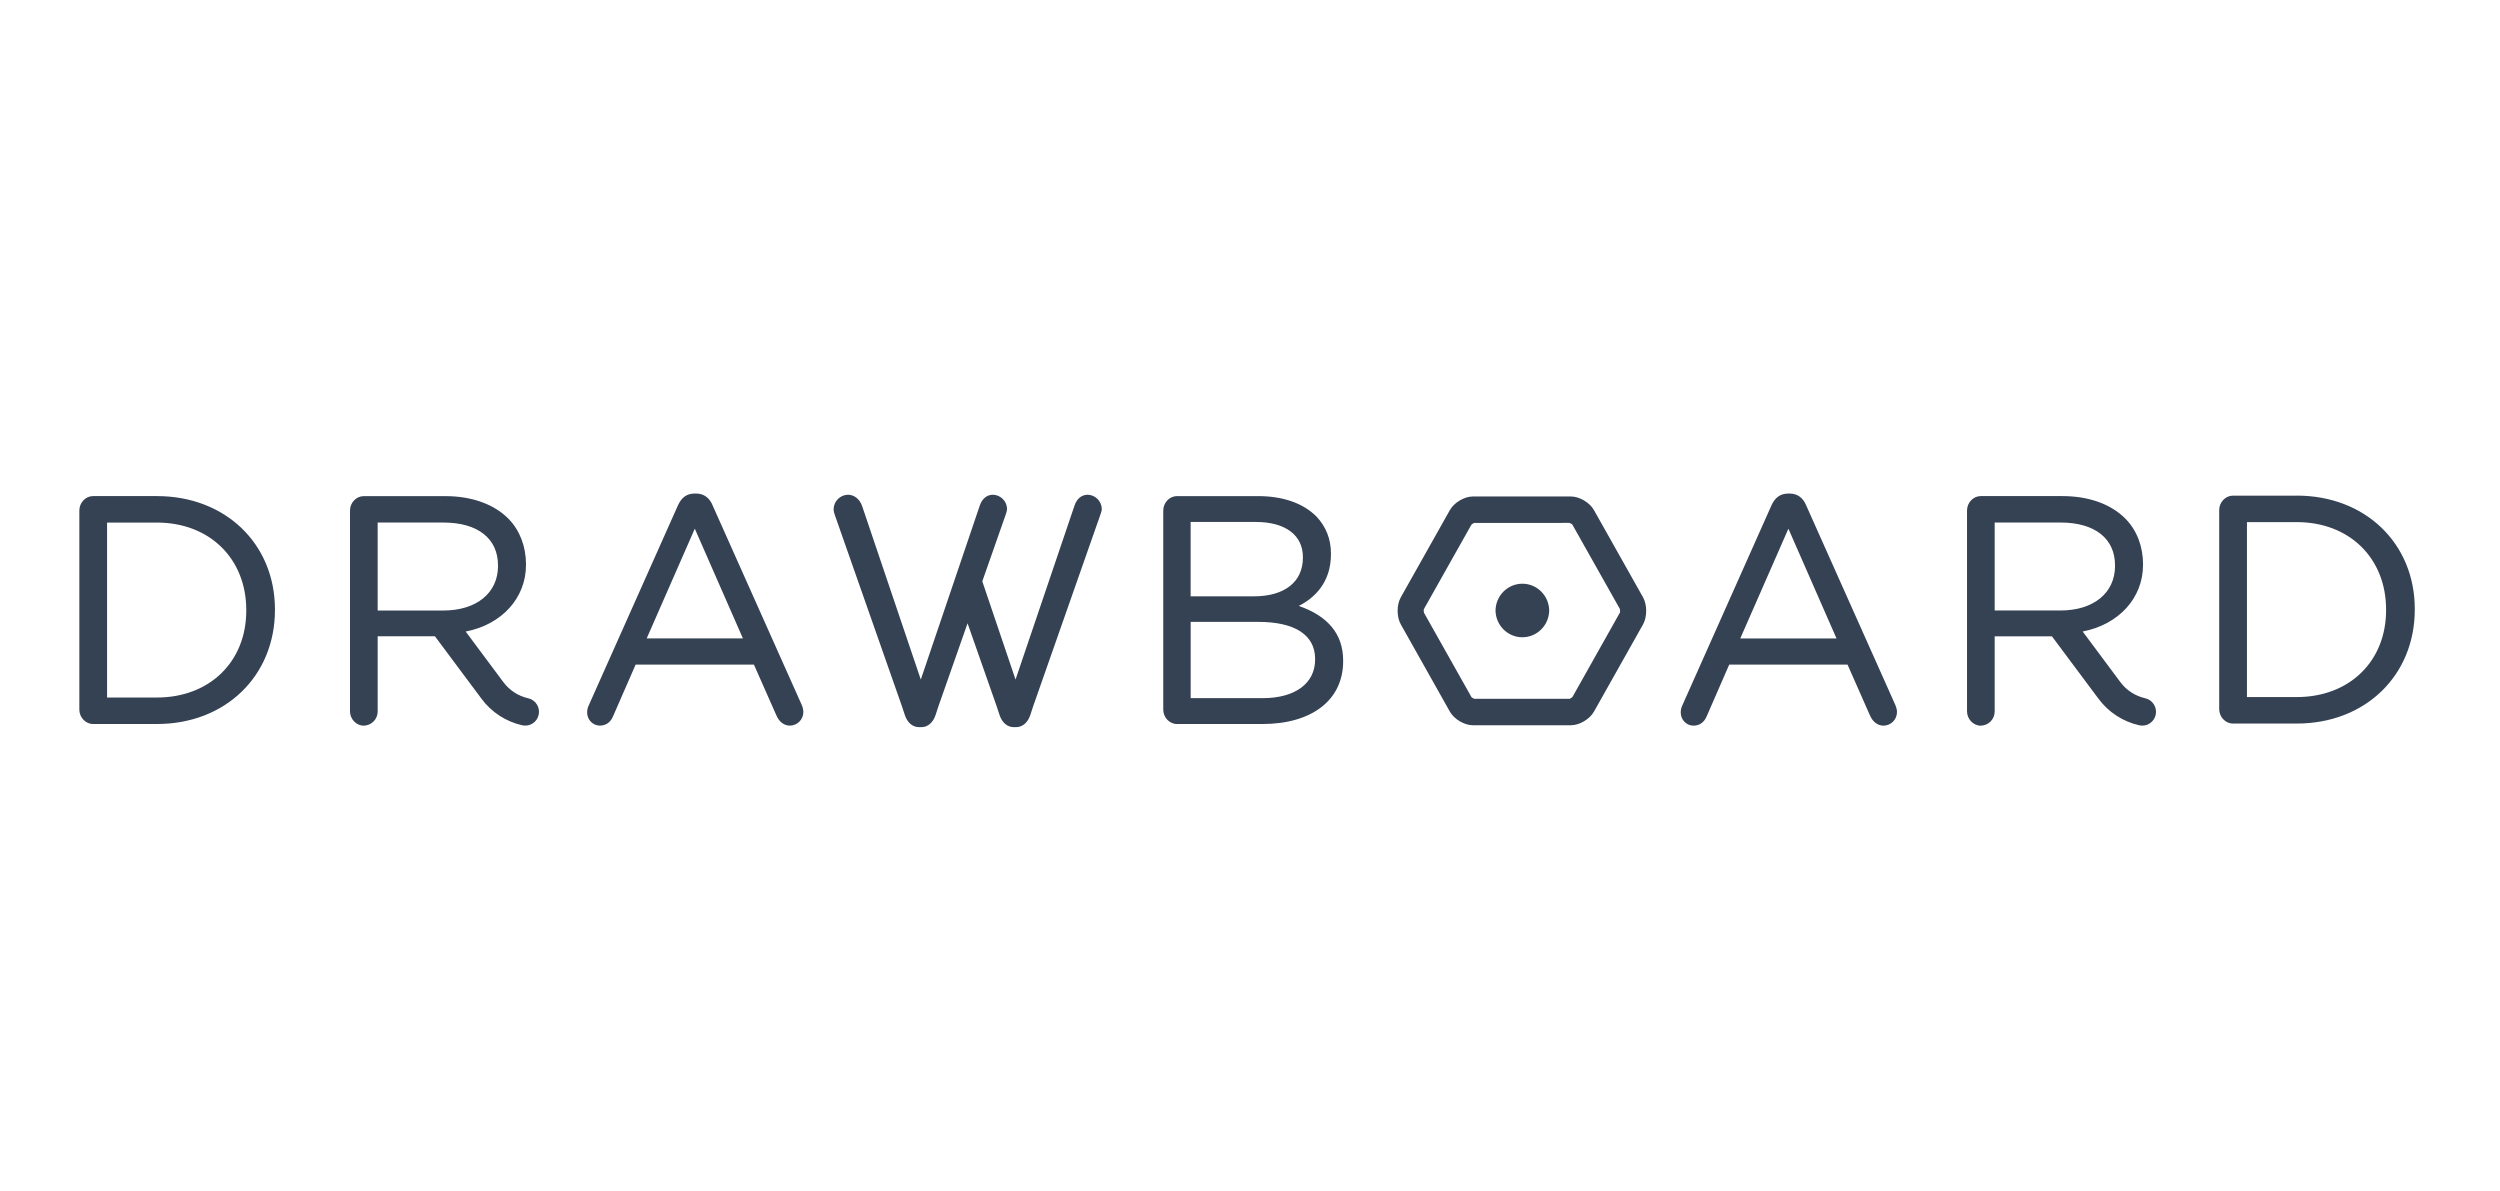
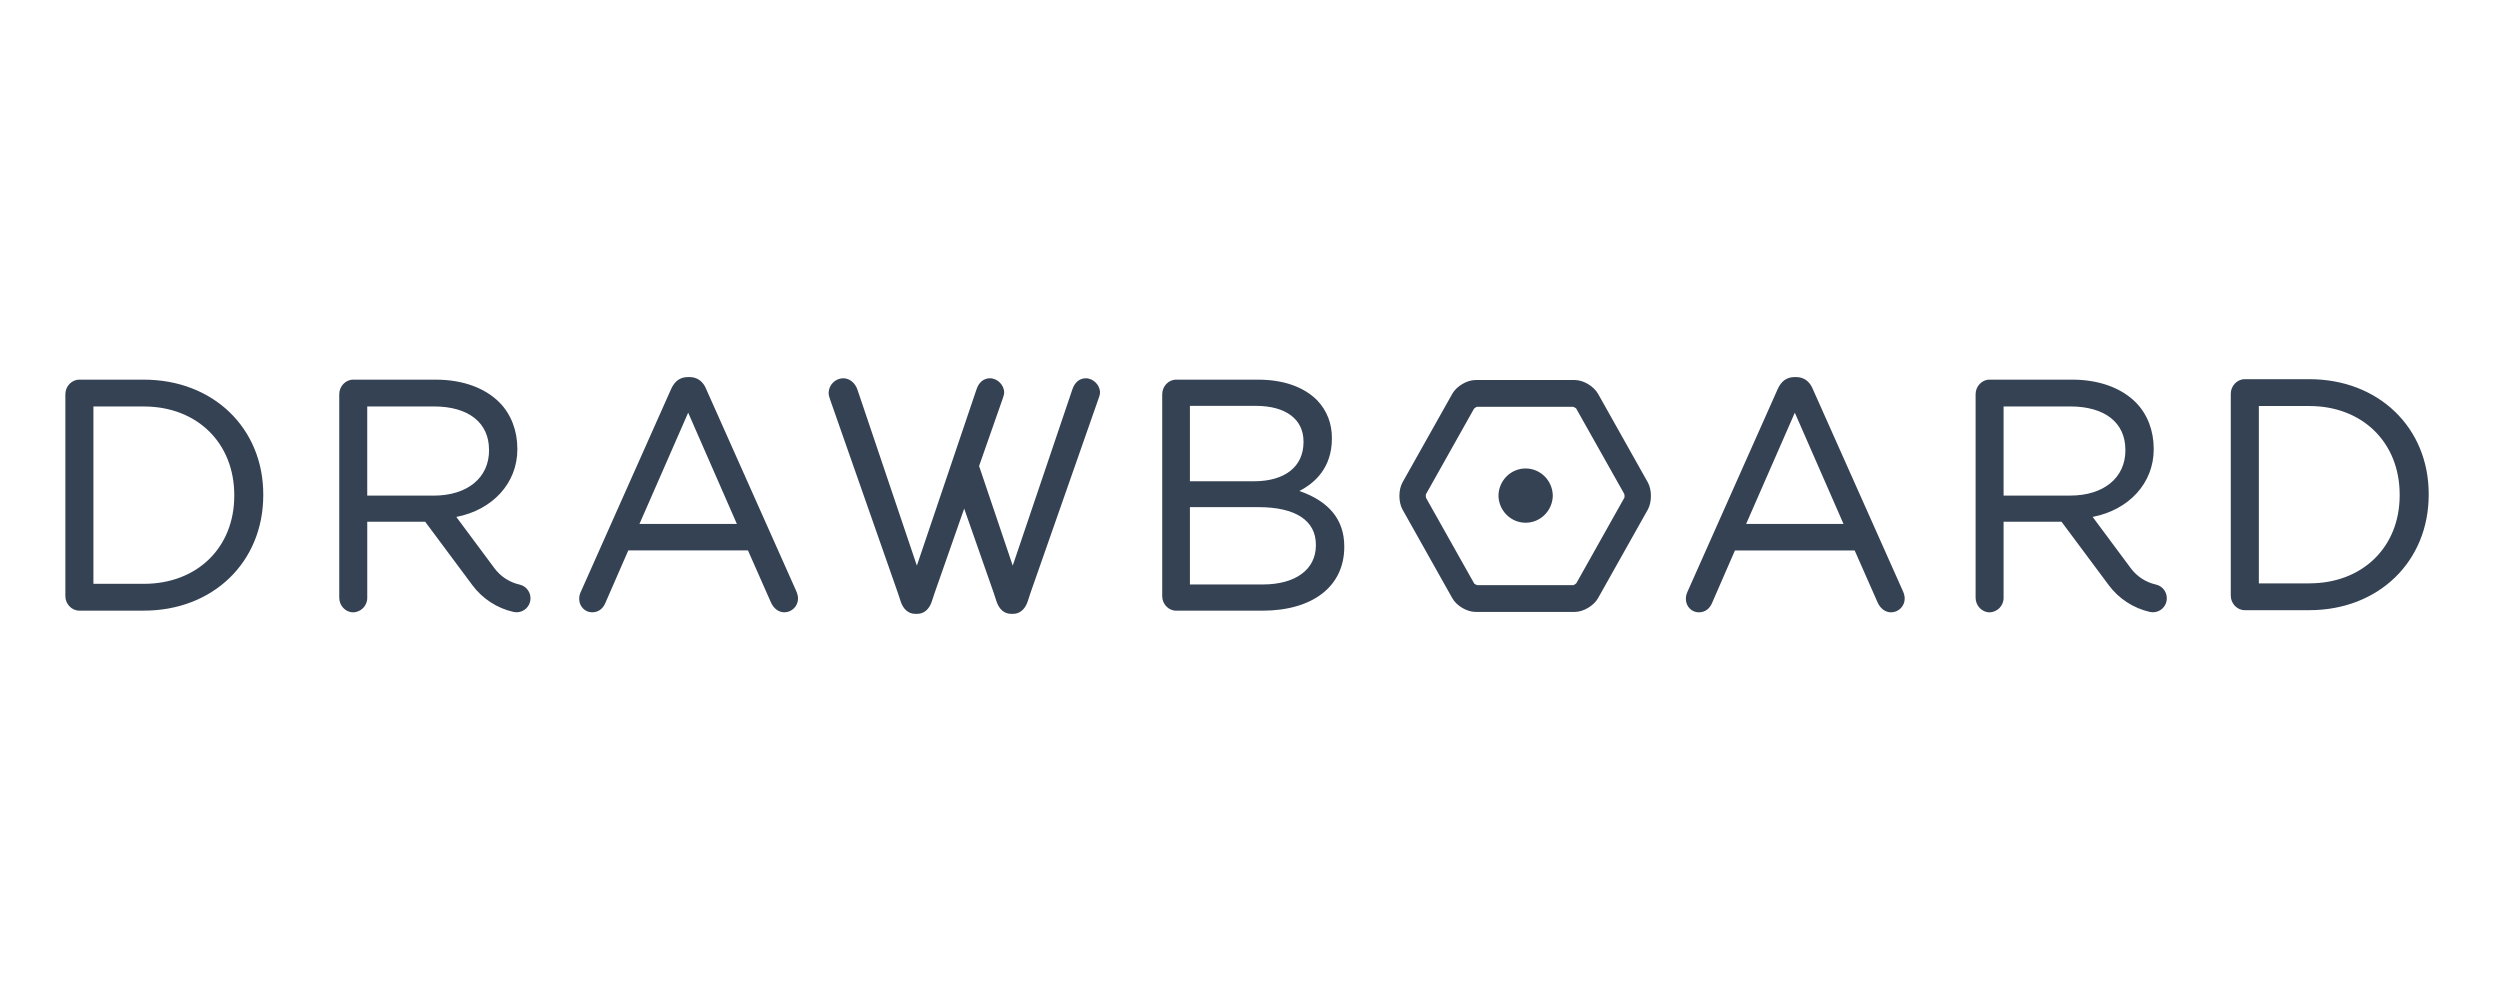
- <svg xmlns="http://www.w3.org/2000/svg" width="126" height="60" viewBox="0 0 126 60">
-   <path fill="#354254" fill-rule="evenodd" d="M81.65 30.863l-2.397 4.263a.526.526 0 0 1-.14.095h-4.798a.471.471 0 0 1-.147-.076l-2.4-4.263a.525.525 0 0 1-.01-.173l2.398-4.26a.473.473 0 0 1 .14-.094l4.8-.001a.5.5 0 0 1 .145.076l2.4 4.26a.524.524 0 0 1 .01.173zm-1.317-5.158c-.212-.376-.729-.682-1.153-.682h-4.953c-.422 0-.938.305-1.151.682l-2.476 4.4c-.212.375-.212.986 0 1.363l2.476 4.402c.212.376.729.682 1.15.682h4.954c.424 0 .941-.306 1.153-.682l2.478-4.402c.21-.377.21-.988-.002-1.363l-2.476-4.4zm-3.606 3.714c-.36 0-.703.145-.957.402a1.381 1.381 0 0 0-.396.97c.024.74.623 1.327 1.353 1.327s1.33-.587 1.353-1.328c0-.757-.607-1.371-1.353-1.371zm31.393 5.773a2.145 2.145 0 0 1-1.258-.819 1212.68 1212.68 0 0 0-1.895-2.545c1.822-.35 3.042-1.693 3.042-3.357v-.033c0-.894-.31-1.704-.872-2.281-.726-.744-1.856-1.154-3.186-1.154h-4.124c-.373 0-.689.33-.689.723V35.85c0 .392.316.724.689.724a.715.715 0 0 0 .705-.724v-3.78h2.885c.411.548 2.036 2.725 2.345 3.143a3.515 3.515 0 0 0 2.066 1.344.693.693 0 0 0 .82-.534.706.706 0 0 0-.095-.526.688.688 0 0 0-.433-.304zm-1.522-6.705v.032c0 1.366-1.082 2.25-2.756 2.25h-3.31v-4.433h3.325c1.716 0 2.74.803 2.74 2.152zm-41.14 2.052c.759-.385 1.622-1.147 1.622-2.609v-.032c0-.724-.247-1.353-.733-1.868-.672-.671-1.689-1.026-2.941-1.026h-4.088c-.375 0-.69.331-.69.726v10.039c0 .391.315.722.69.722h4.293c2.519 0 4.084-1.214 4.084-3.168v-.034c0-1.315-.753-2.239-2.237-2.75zm-5.45-.484v-3.748h3.286c1.485 0 2.372.661 2.372 1.77v.03c0 1.22-.922 1.948-2.466 1.948h-3.191zm3.634 5.132H60.01v-3.844h3.412c1.844 0 2.86.663 2.86 1.866v.033c0 1.2-1.01 1.945-2.639 1.945zM91.04 25.49c-.16-.402-.45-.615-.841-.615h-.064c-.402 0-.674.194-.86.611l-4.48 10.053a.83.83 0 0 0-.086.374c0 .364.288.66.643.66.306 0 .544-.172.67-.483l1.13-2.593h5.964l1.13 2.56c.142.327.391.516.687.516a.685.685 0 0 0 .675-.693c0-.1-.03-.22-.086-.355L91.04 25.49zm1.52 6.687h-4.85l2.425-5.531 2.425 5.531zm23.2-7.197h-3.222c-.373 0-.69.332-.69.724v10.039c0 .391.317.724.69.724h3.221c3.445 0 5.946-2.416 5.946-5.745v-.03c0-3.31-2.5-5.713-5.946-5.713v.001zm0 10.153h-2.514v-8.818h2.513c2.65 0 4.5 1.813 4.5 4.408v.032c0 2.576-1.85 4.377-4.5 4.377zm-89.138.06a2.142 2.142 0 0 1-1.257-.82L23.47 31.83c1.822-.35 3.04-1.693 3.04-3.357v-.033c0-.894-.31-1.705-.871-2.282-.725-.743-1.857-1.153-3.186-1.153H18.33c-.374 0-.69.33-.69.723V35.85c0 .392.316.723.69.723a.715.715 0 0 0 .705-.723v-3.781h2.886c.395.531 2.028 2.718 2.344 3.144a3.515 3.515 0 0 0 2.066 1.344.693.693 0 0 0 .819-.535.7.7 0 0 0-.528-.83v.002zM25.1 28.49v.03c0 1.367-1.082 2.25-2.757 2.25h-3.309v-4.433h3.325c1.716 0 2.74.803 2.74 2.152h.001zM7.91 25.003H4.69c-.375 0-.691.33-.691.724v10.039c0 .392.316.724.691.724h3.22c3.445 0 5.947-2.416 5.947-5.744v-.032c0-3.309-2.502-5.711-5.947-5.711zm0 10.152H5.396v-8.817H7.91c2.65 0 4.502 1.813 4.502 4.408v.032c0 2.578-1.852 4.377-4.502 4.377h-.002zm28.015-9.666c-.161-.402-.453-.615-.843-.615h-.064c-.4 0-.673.195-.856.611l-4.483 10.052a.798.798 0 0 0-.087.374c0 .364.288.66.642.66.306 0 .545-.171.669-.482l1.133-2.594h5.961l1.133 2.56c.14.328.39.517.685.517a.685.685 0 0 0 .674-.694.96.96 0 0 0-.084-.355L35.924 25.49h.001zm1.518 6.687h-4.85l2.425-5.531 2.425 5.531zm17.382-7.242c-.312 0-.556.202-.672.554l-2.97 8.762-1.675-4.952 1.169-3.332a.556.556 0 0 1 .016-.05l.005-.013a.845.845 0 0 0 .058-.261.734.734 0 0 0-.706-.708c-.312 0-.557.202-.672.554l-2.97 8.762-2.952-8.73c-.116-.355-.397-.586-.72-.586a.742.742 0 0 0-.722.725c0 .11.034.216.068.316l3.382 9.638.143.434c.13.382.392.602.718.602h.105c.326 0 .588-.22.72-.603l.142-.435 1.473-4.197 1.473 4.199.143.434c.13.382.393.602.718.602h.105c.325 0 .588-.22.72-.603l.142-.435 3.384-9.645.017-.05.005-.013c.027-.082.059-.174.059-.261a.735.735 0 0 0-.707-.708z" />
+ <svg xmlns="http://www.w3.org/2000/svg" width="153" height="60" viewBox="0 0 153 60">
+   <path fill="#354254" fill-rule="evenodd" d="M99.418 30.447l-2.946 5.247a.646.646 0 0 1-.172.116h-5.896a.578.578 0 0 1-.18-.093l-2.95-5.247a.647.647 0 0 1-.011-.213l2.945-5.243a.581.581 0 0 1 .173-.116h5.898a.614.614 0 0 1 .178.093l2.95 5.243a.646.646 0 0 1 .011.213zm-1.62-6.349c-.26-.462-.895-.84-1.416-.84h-6.086c-.518 0-1.152.377-1.415.84l-3.043 5.416c-.26.462-.26 1.214 0 1.677l3.043 5.418c.26.464.896.84 1.415.84h6.086c.521 0 1.157-.376 1.417-.84l3.045-5.418c.258-.463.258-1.216-.002-1.677l-3.043-5.416zm-4.43 4.572c-.441 0-.864.177-1.176.494a1.701 1.701 0 0 0-.486 1.194c.03.91.765 1.633 1.662 1.633.898 0 1.633-.723 1.663-1.633 0-.933-.747-1.688-1.664-1.688zm38.576 7.105a2.635 2.635 0 0 1-1.546-1.008 1712.43 1712.43 0 0 0-2.328-3.132c2.239-.432 3.737-2.084 3.737-4.132v-.04c0-1.101-.38-2.098-1.07-2.809-.893-.915-2.281-1.42-3.915-1.42h-5.069c-.458 0-.846.407-.846.89v12.46c0 .482.388.89.846.89a.88.88 0 0 0 .867-.89V31.93h3.545c.505.675 2.501 3.355 2.882 3.87a4.32 4.32 0 0 0 2.539 1.653.851.851 0 0 0 1.006-.657.87.87 0 0 0-.116-.647.846.846 0 0 0-.532-.374zm-1.87-8.252v.04c0 1.68-1.33 2.767-3.387 2.767h-4.067v-5.455h4.085c2.11 0 3.368.989 3.368 2.649v-.001zM79.52 30.048c.932-.474 1.992-1.411 1.992-3.21v-.04c0-.891-.303-1.666-.9-2.3-.826-.826-2.076-1.263-3.615-1.263h-5.023c-.46 0-.847.408-.847.894v12.356c0 .482.387.889.847.889h5.275c3.096 0 5.02-1.494 5.02-3.9v-.042c0-1.617-.926-2.755-2.75-3.384zm-6.697-.595v-4.614h4.038c1.824 0 2.914.814 2.914 2.18v.037c0 1.5-1.133 2.397-3.03 2.397h-3.922zm4.465 6.316h-4.465v-4.732h4.194c2.265 0 3.515.816 3.515 2.297v.04c0 1.478-1.243 2.395-3.244 2.395zm33.667-11.935c-.197-.495-.554-.757-1.034-.757h-.079c-.493 0-.828.24-1.055.752l-5.507 12.372c-.07.143-.106.301-.105.46 0 .45.354.814.791.814.376 0 .668-.212.822-.595l1.39-3.192h7.328l1.39 3.151c.173.403.48.636.842.636a.842.842 0 0 0 .83-.853 1.18 1.18 0 0 0-.106-.437l-5.507-12.351zm1.868 8.23h-5.96l2.98-6.808 2.98 6.808zm28.507-8.858h-3.958c-.458 0-.849.408-.849.891v12.356c0 .482.39.89.85.89h3.957c4.233 0 7.307-2.972 7.307-7.07v-.037c0-4.074-3.074-7.03-7.307-7.03zm0 12.496h-3.088V24.849h3.088c3.256 0 5.53 2.232 5.53 5.425v.04c0 3.17-2.274 5.387-5.53 5.387zm-109.53.075a2.631 2.631 0 0 1-1.546-1.01c-.27-.363-2.022-2.722-2.328-3.131 2.239-.432 3.736-2.084 3.736-4.132v-.04c0-1.101-.38-2.099-1.07-2.809-.892-.915-2.282-1.42-3.915-1.42H21.61c-.46 0-.848.407-.848.89v12.459c0 .483.388.89.848.89a.88.88 0 0 0 .866-.89v-4.653h3.546c.487.654 2.493 3.346 2.88 3.87a4.318 4.318 0 0 0 2.54 1.653.851.851 0 0 0 1.006-.657.86.86 0 0 0-.648-1.021zm-1.87-8.252v.037c0 1.682-1.33 2.77-3.39 2.77h-4.065v-5.457h4.085c2.109 0 3.368.989 3.368 2.649h.001zm-21.125-4.29H4.849c-.46 0-.849.406-.849.89v12.356c0 .483.389.89.85.89h3.955c4.233 0 7.307-2.972 7.307-7.068v-.04c0-4.072-3.074-7.028-7.307-7.028h-.001zm0 12.495H5.717V24.877h3.088c3.258 0 5.532 2.232 5.532 5.426v.04c0 3.172-2.274 5.387-5.532 5.387h-.001zM43.23 23.833c-.198-.495-.557-.757-1.036-.757h-.078c-.492 0-.827.24-1.053.752L35.554 36.2a.984.984 0 0 0-.107.46c0 .448.355.813.79.813.376 0 .669-.212.821-.595l1.393-3.192h7.325l1.392 3.151c.172.403.479.636.842.636a.842.842 0 0 0 .829-.853c0-.122-.034-.27-.104-.437l-5.507-12.35h.002zm1.865 8.23h-5.959l2.98-6.808 2.98 6.808zm21.36-8.913c-.384 0-.684.248-.826.68l-3.65 10.786-2.059-6.096 1.437-4.1a.685.685 0 0 1 .02-.061l.006-.017c.034-.1.072-.214.072-.322 0-.455-.414-.87-.868-.87-.383 0-.684.248-.825.68l-3.65 10.786-3.628-10.745c-.142-.438-.488-.722-.884-.722a.913.913 0 0 0-.888.893c0 .135.042.265.083.39l4.157 11.86.175.535c.16.47.482.74.883.74h.129c.4 0 .723-.27.883-.741l.176-.535 1.81-5.165 1.81 5.166.175.535c.16.47.483.74.883.74h.129c.4 0 .722-.27.884-.741l.175-.535 4.158-11.871.021-.061.006-.017c.034-.1.073-.214.073-.322 0-.455-.415-.87-.869-.87h.001z" />
</svg>
